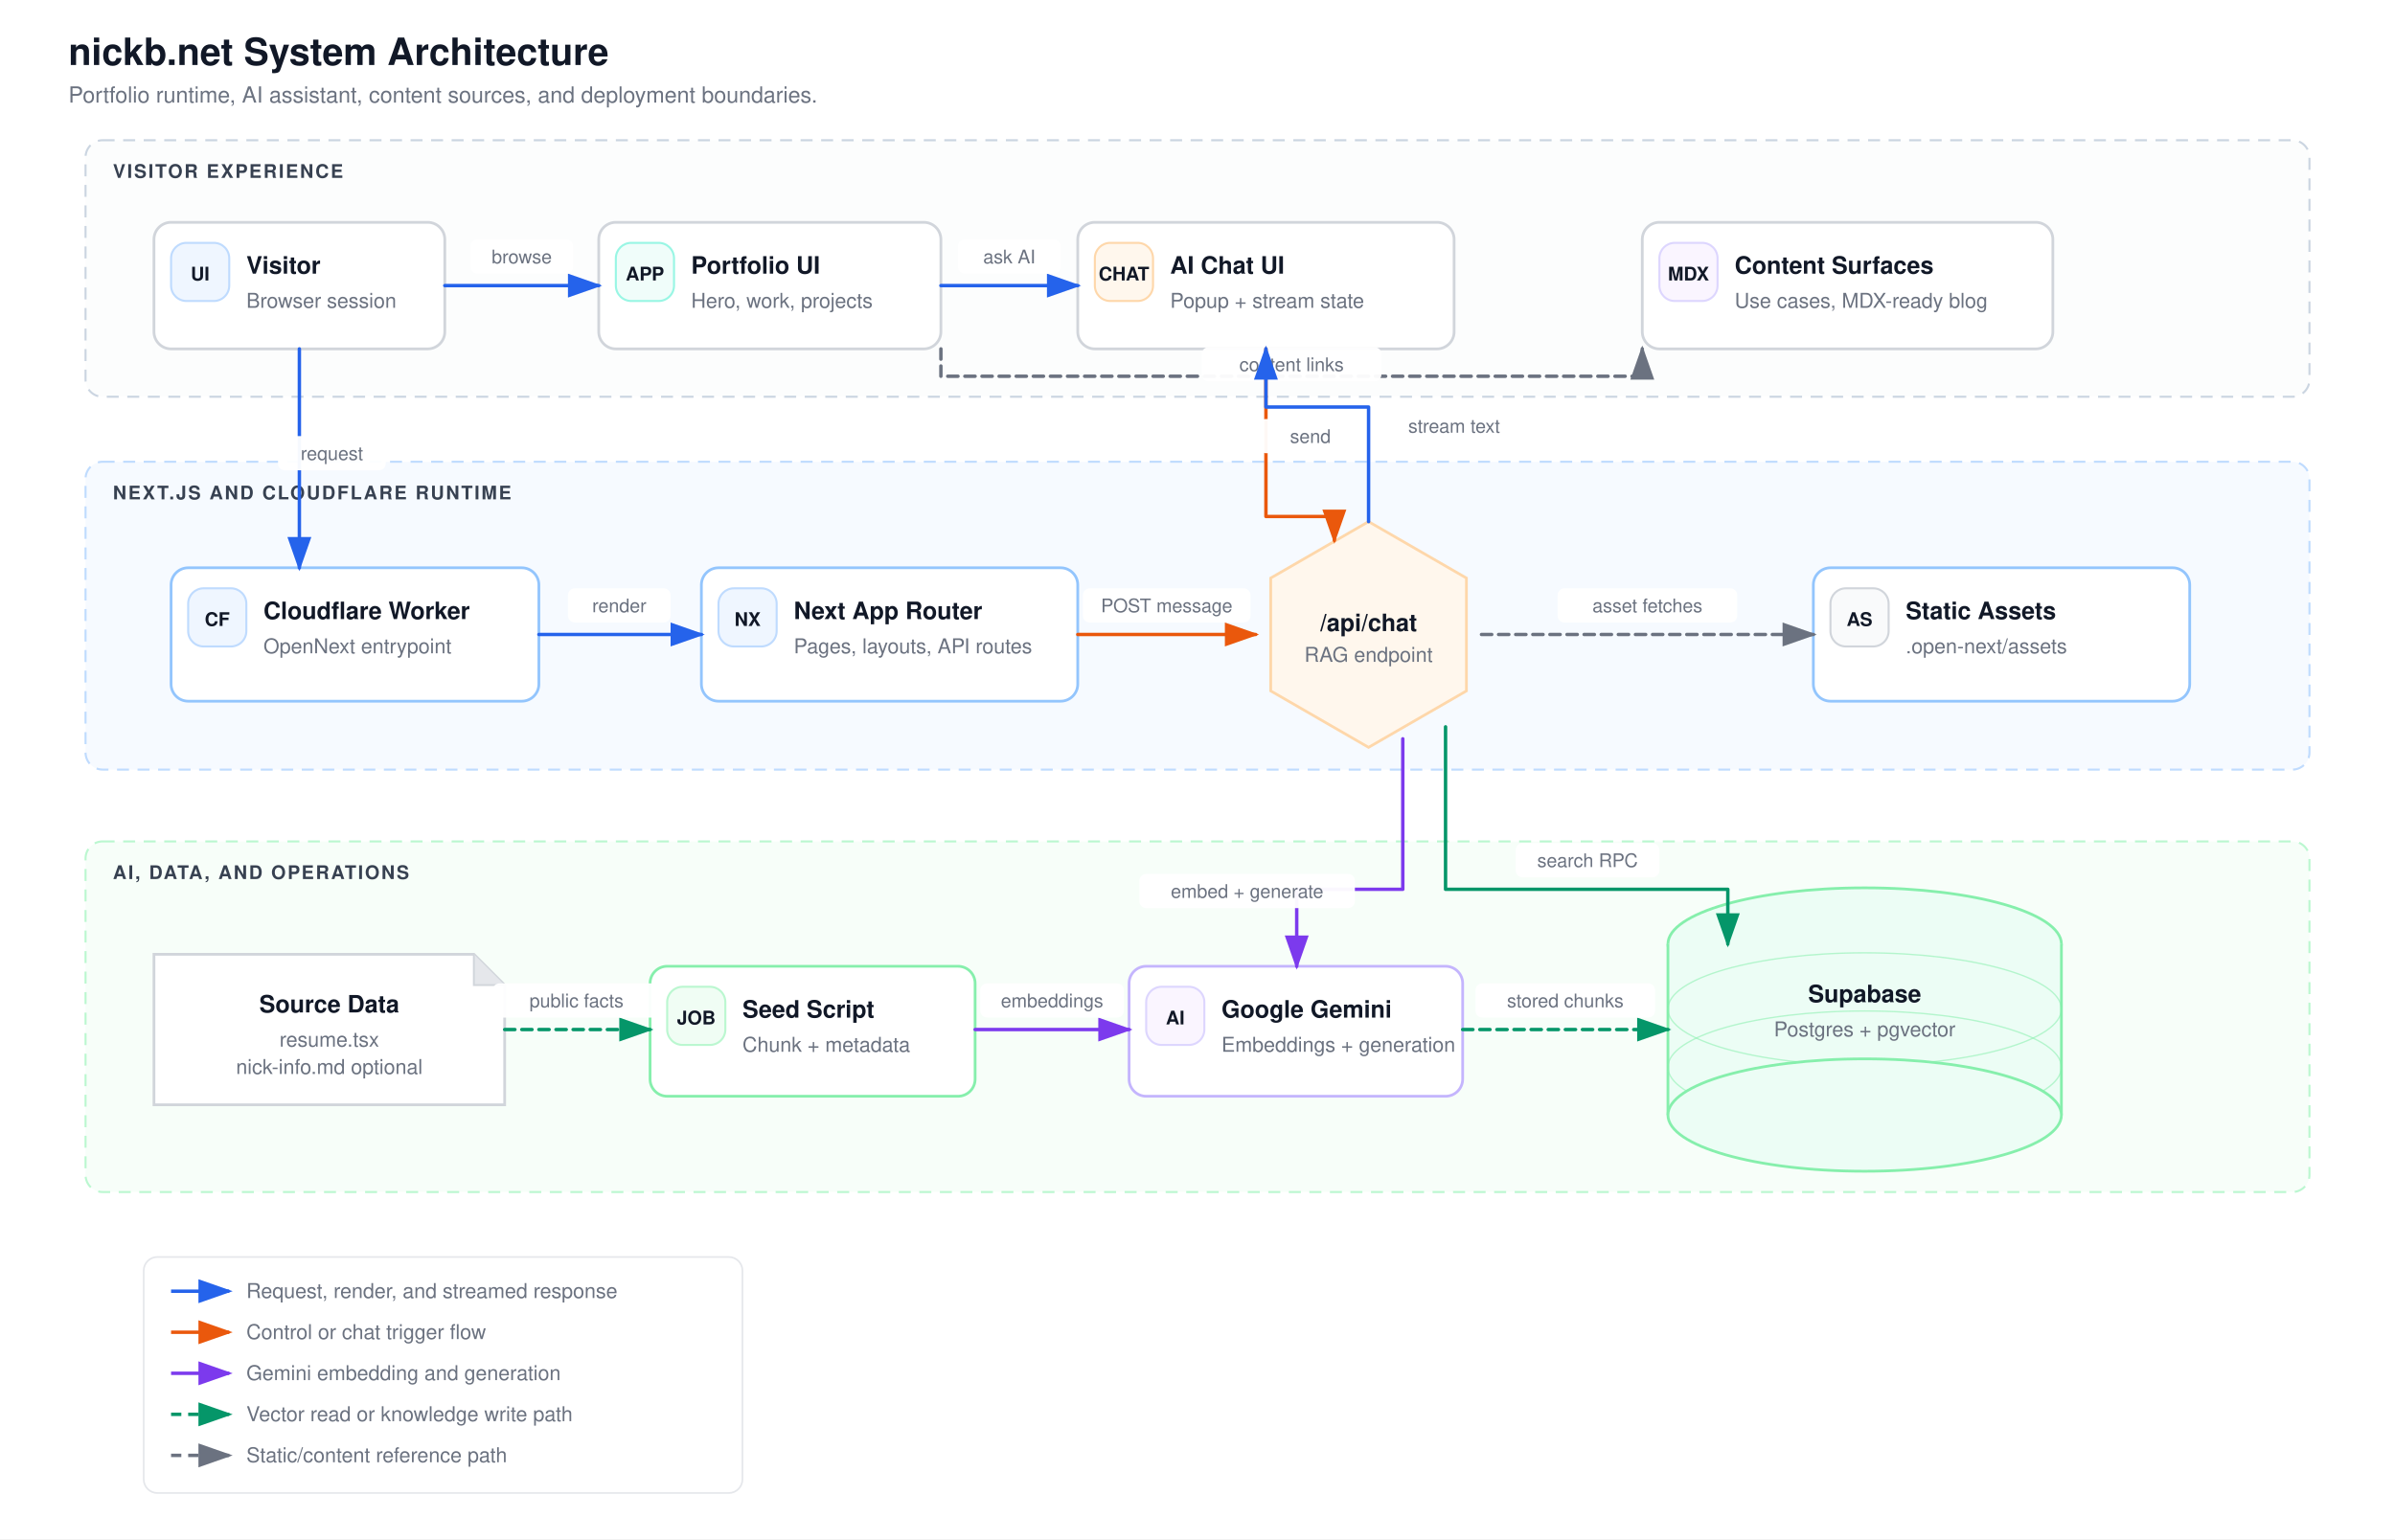
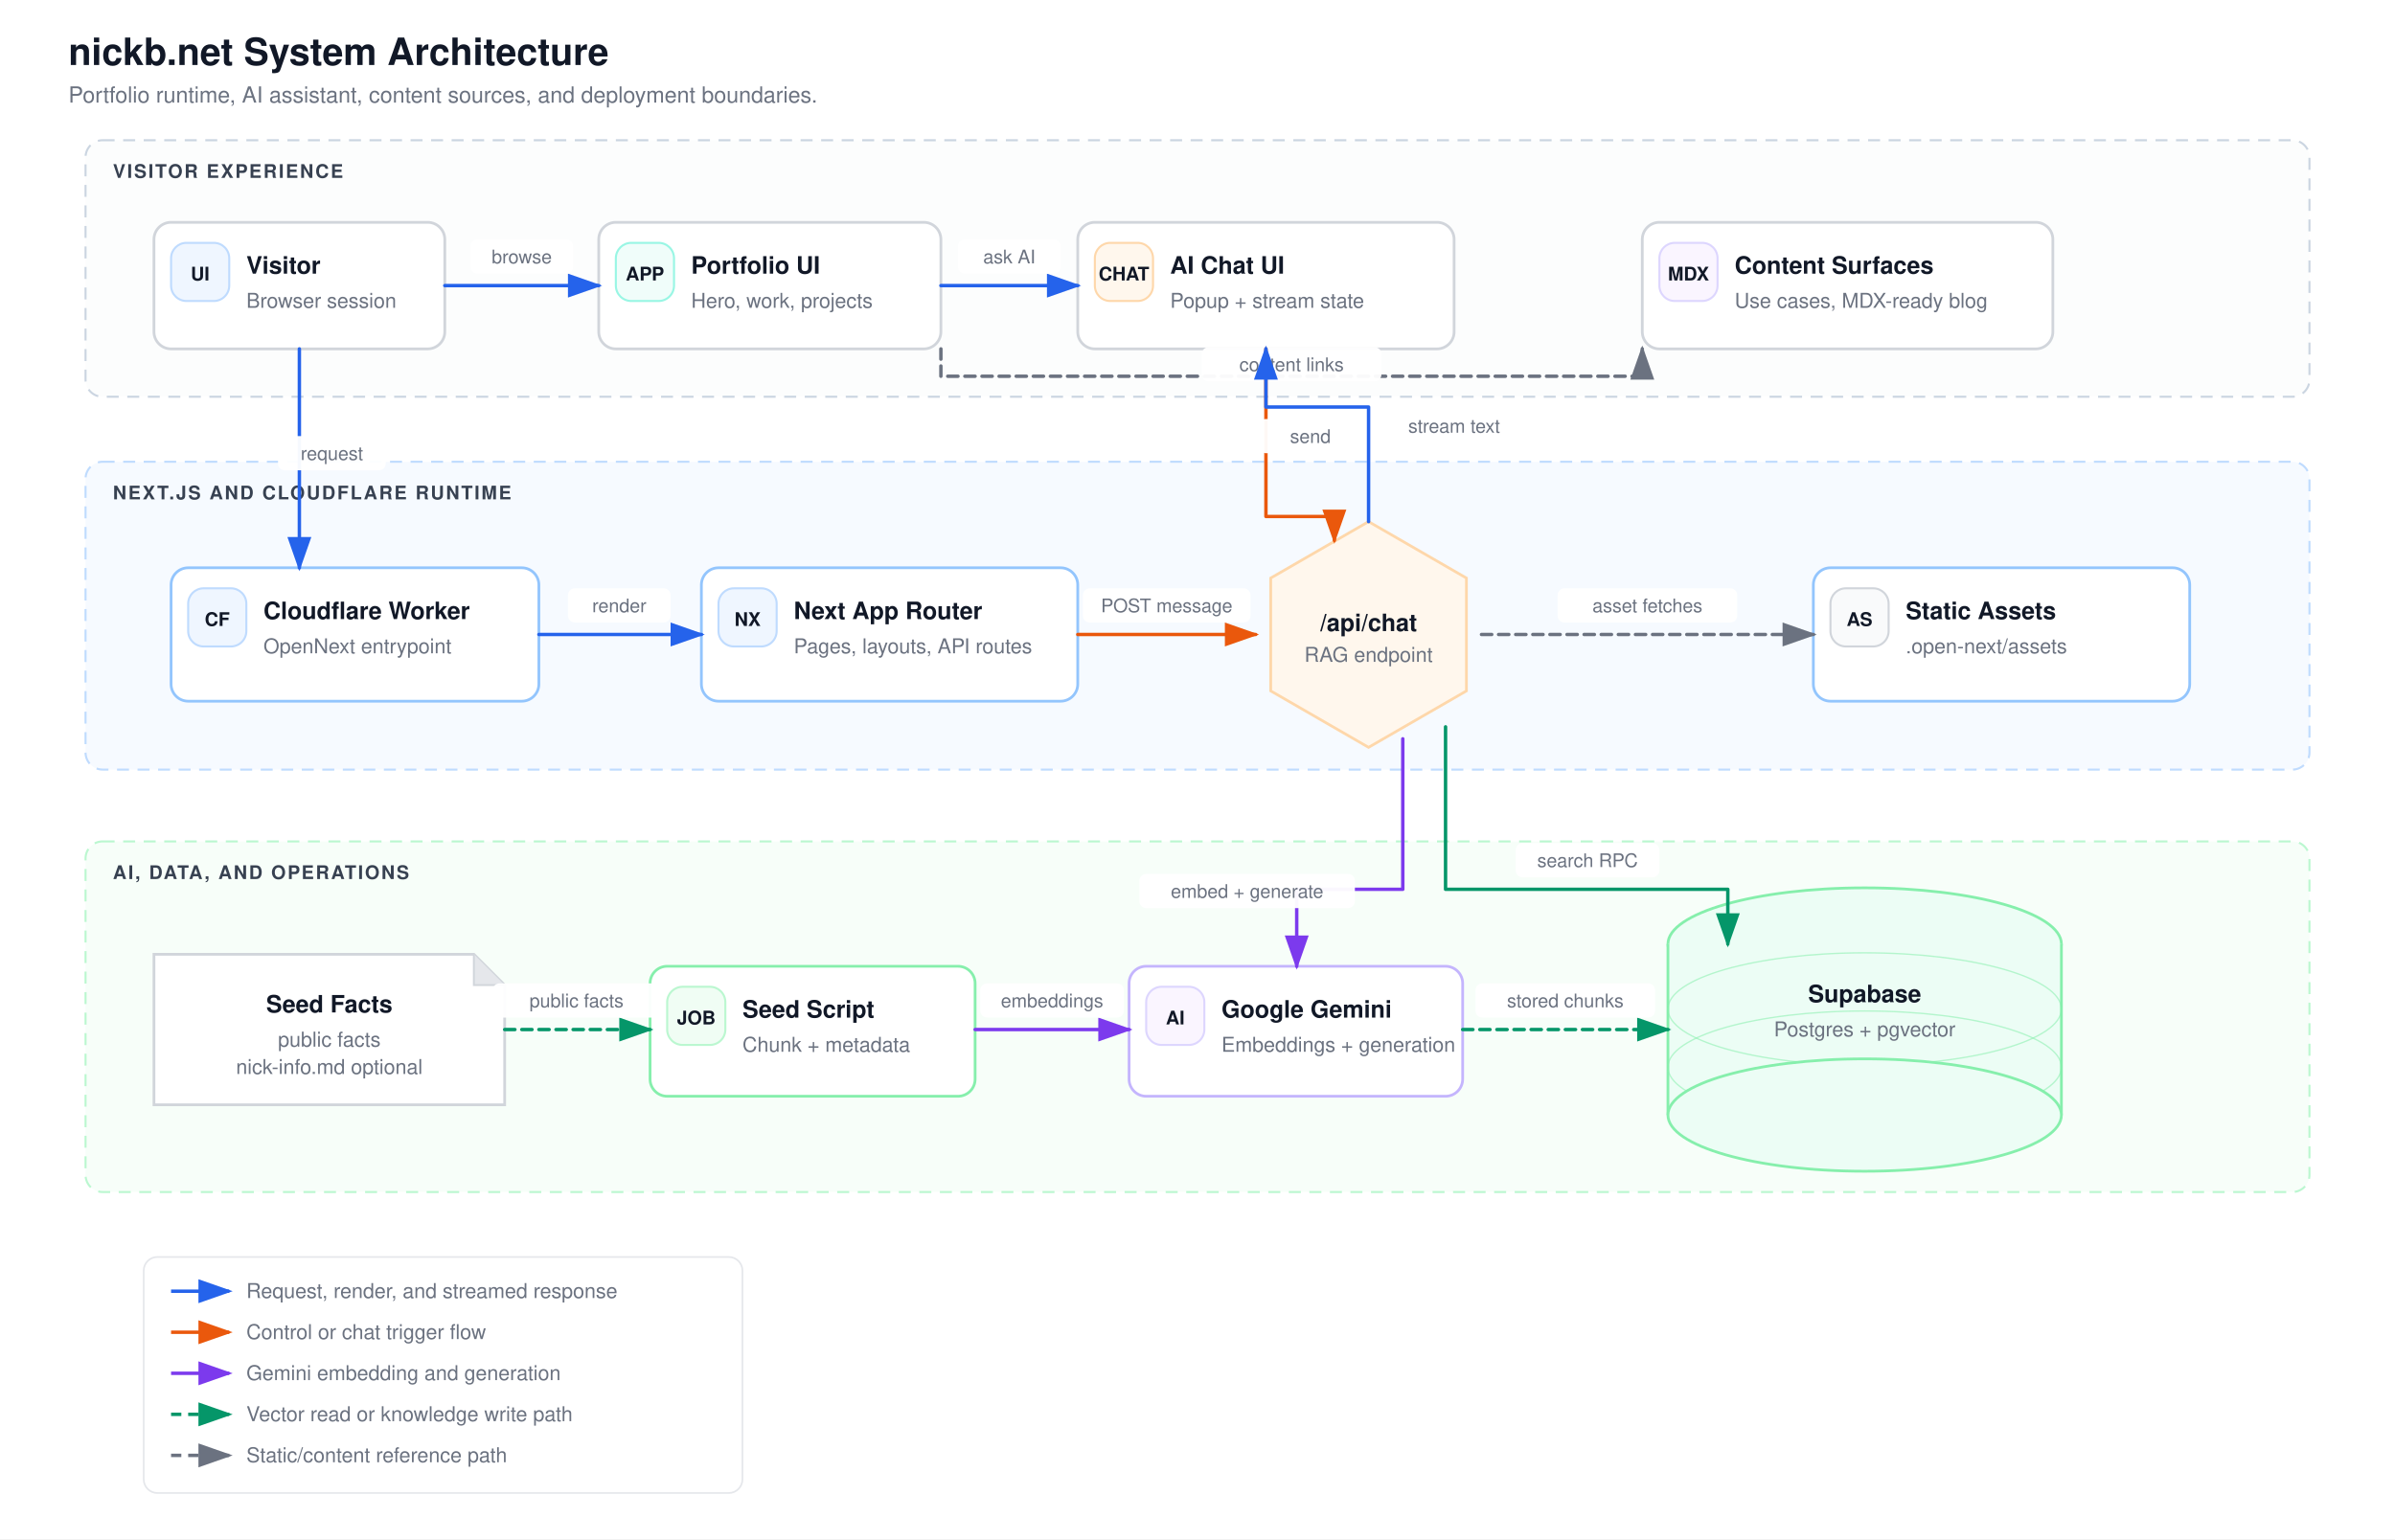
<svg xmlns="http://www.w3.org/2000/svg" viewBox="0 0 1400 900" width="1400" height="900" role="img" aria-labelledby="title desc">
  <style>
    text { font-family: 'Helvetica Neue', Helvetica, Arial, sans-serif; fill: #111827; }
    .title { font-size: 22px; font-weight: 700; }
    .subtitle { font-size: 13px; fill: #6b7280; }
    .label { font-size: 14px; font-weight: 700; }
    .small { font-size: 12px; fill: #6b7280; }
    .tiny { font-size: 11px; fill: #6b7280; }
    .lane-label { font-size: 11px; font-weight: 700; fill: #374151; letter-spacing: 1px; }
  </style>
  <defs>
    <marker id="arrow-blue" markerWidth="10" markerHeight="7" refX="9" refY="3.5" orient="auto">
      <polygon points="0 0, 10 3.5, 0 7" fill="#2563eb" />
    </marker>
    <marker id="arrow-green" markerWidth="10" markerHeight="7" refX="9" refY="3.5" orient="auto">
      <polygon points="0 0, 10 3.5, 0 7" fill="#059669" />
    </marker>
    <marker id="arrow-purple" markerWidth="10" markerHeight="7" refX="9" refY="3.5" orient="auto">
      <polygon points="0 0, 10 3.5, 0 7" fill="#7c3aed" />
    </marker>
    <marker id="arrow-orange" markerWidth="10" markerHeight="7" refX="9" refY="3.5" orient="auto">
      <polygon points="0 0, 10 3.5, 0 7" fill="#ea580c" />
    </marker>
    <marker id="arrow-gray" markerWidth="10" markerHeight="7" refX="9" refY="3.5" orient="auto">
      <polygon points="0 0, 10 3.5, 0 7" fill="#6b7280" />
    </marker>
  </defs>
  <rect width="1400" height="900" fill="#ffffff" />
  <text x="40" y="38" class="title">nickb.net System Architecture</text>
  <text x="40" y="60" class="subtitle">Portfolio runtime, AI assistant, content sources, and deployment boundaries.</text>
  <rect x="50" y="82" width="1300" height="150" rx="10" fill="#f9fafb" fill-opacity="0.55" stroke="#cbd5e1" stroke-width="1.2" stroke-dasharray="7,5" />
  <text x="66" y="104" class="lane-label">VISITOR EXPERIENCE</text>
  <rect x="50" y="270" width="1300" height="180" rx="10" fill="#eff6ff" fill-opacity="0.55" stroke="#bfdbfe" stroke-width="1.2" stroke-dasharray="7,5" />
  <text x="66" y="292" class="lane-label">NEXT.JS AND CLOUDFLARE RUNTIME</text>
  <rect x="50" y="492" width="1300" height="205" rx="10" fill="#f0fdf4" fill-opacity="0.55" stroke="#bbf7d0" stroke-width="1.2" stroke-dasharray="7,5" />
  <text x="66" y="514" class="lane-label">AI, DATA, AND OPERATIONS</text>
  <rect x="90" y="130" width="170" height="74" rx="10" fill="#ffffff" stroke="#d1d5db" stroke-width="1.6" />
  <rect x="100" y="142" width="34" height="34" rx="9" fill="#eff6ff" stroke="#bfdbfe" stroke-width="1.2" />
  <text x="117" y="164" text-anchor="middle" font-size="11" font-weight="700" fill="#1d4ed8">UI</text>
  <text x="144" y="160" text-anchor="start" class="label">Visitor</text>
  <text x="144" y="180" text-anchor="start" class="small">Browser session</text>
  <rect x="350" y="130" width="200" height="74" rx="10" fill="#ffffff" stroke="#d1d5db" stroke-width="1.6" />
  <rect x="360" y="142" width="34" height="34" rx="9" fill="#f0fdfa" stroke="#99f6e4" stroke-width="1.2" />
  <text x="377" y="164" text-anchor="middle" font-size="11" font-weight="700" fill="#0f766e">APP</text>
  <text x="404" y="160" text-anchor="start" class="label">Portfolio UI</text>
  <text x="404" y="180" text-anchor="start" class="small">Hero, work, projects</text>
  <rect x="630" y="130" width="220" height="74" rx="10" fill="#ffffff" stroke="#d1d5db" stroke-width="1.6" />
  <rect x="640" y="142" width="34" height="34" rx="9" fill="#fff7ed" stroke="#fed7aa" stroke-width="1.2" />
  <text x="657" y="164" text-anchor="middle" font-size="11" font-weight="700" fill="#c2410c">CHAT</text>
  <text x="684" y="160" text-anchor="start" class="label">AI Chat UI</text>
  <text x="684" y="180" text-anchor="start" class="small">Popup + stream state</text>
  <rect x="960" y="130" width="240" height="74" rx="10" fill="#ffffff" stroke="#d1d5db" stroke-width="1.6" />
  <rect x="970" y="142" width="34" height="34" rx="9" fill="#faf5ff" stroke="#ddd6fe" stroke-width="1.2" />
  <text x="987" y="164" text-anchor="middle" font-size="11" font-weight="700" fill="#6d28d9">MDX</text>
  <text x="1014" y="160" text-anchor="start" class="label">Content Surfaces</text>
  <text x="1014" y="180" text-anchor="start" class="small">Use cases, MDX-ready blog</text>
  <rect x="100" y="332" width="215" height="78" rx="10" fill="#ffffff" stroke="#93c5fd" stroke-width="1.6" />
  <rect x="110" y="344" width="34" height="34" rx="9" fill="#eff6ff" stroke="#bfdbfe" stroke-width="1.2" />
  <text x="127" y="366" text-anchor="middle" font-size="11" font-weight="700" fill="#1d4ed8">CF</text>
  <text x="154" y="362" text-anchor="start" class="label">Cloudflare Worker</text>
  <text x="154" y="382" text-anchor="start" class="small">OpenNext entrypoint</text>
  <rect x="410" y="332" width="220" height="78" rx="10" fill="#ffffff" stroke="#93c5fd" stroke-width="1.6" />
  <rect x="420" y="344" width="34" height="34" rx="9" fill="#eff6ff" stroke="#bfdbfe" stroke-width="1.2" />
  <text x="437" y="366" text-anchor="middle" font-size="11" font-weight="700" fill="#1d4ed8">NX</text>
  <text x="464" y="362" text-anchor="start" class="label">Next App Router</text>
  <text x="464" y="382" text-anchor="start" class="small">Pages, layouts, API routes</text>
  <polygon points="800,305 857.2,338.0 857.2,404.0 800,437 742.8,404.0 742.8,338.0" fill="#fff7ed" stroke="#fed7aa" stroke-width="1.6" />
  <text x="800" y="369" text-anchor="middle" class="label">/api/chat</text>
  <text x="800" y="387" text-anchor="middle" class="small">RAG endpoint</text>
  <rect x="1060" y="332" width="220" height="78" rx="10" fill="#ffffff" stroke="#93c5fd" stroke-width="1.6" />
  <rect x="1070" y="344" width="34" height="34" rx="9" fill="#f9fafb" stroke="#d1d5db" stroke-width="1.2" />
  <text x="1087" y="366" text-anchor="middle" font-size="11" font-weight="700" fill="#374151">AS</text>
  <text x="1114" y="362" text-anchor="start" class="label">Static Assets</text>
  <text x="1114" y="382" text-anchor="start" class="small">.open-next/assets</text>
  <path d="M 90,558 L 277,558 L 295,576 L 295,646 L 90,646 Z" fill="#ffffff" stroke="#d1d5db" stroke-width="1.6" />
  <path d="M 277,558 L 277,576 L 295,576" fill="#e5e7eb" stroke="#d1d5db" stroke-width="1.1" />
-   <text x="192.5" y="592" text-anchor="middle" class="label">Source Data</text>
-   <text x="192.5" y="612" text-anchor="middle" class="small">resume.tsx</text>
+   <text x="192.5" y="592" text-anchor="middle" class="label">Seed Facts</text>
+   <text x="192.5" y="612" text-anchor="middle" class="small">public facts</text>
  <text x="192.5" y="628" text-anchor="middle" class="small">nick-info.md optional</text>
  <rect x="380" y="565" width="190" height="76" rx="10" fill="#ffffff" stroke="#86efac" stroke-width="1.6" />
  <rect x="390" y="577" width="34" height="34" rx="9" fill="#f0fdf4" stroke="#bbf7d0" stroke-width="1.2" />
  <text x="407" y="599" text-anchor="middle" font-size="11" font-weight="700" fill="#047857">JOB</text>
  <text x="434" y="595" text-anchor="start" class="label">Seed Script</text>
  <text x="434" y="615" text-anchor="start" class="small">Chunk + metadata</text>
  <rect x="660" y="565" width="195" height="76" rx="10" fill="#ffffff" stroke="#c4b5fd" stroke-width="1.6" />
  <rect x="670" y="577" width="34" height="34" rx="9" fill="#faf5ff" stroke="#ddd6fe" stroke-width="1.2" />
  <text x="687" y="599" text-anchor="middle" font-size="11" font-weight="700" fill="#6d28d9">AI</text>
  <text x="714" y="595" text-anchor="start" class="label">Google Gemini</text>
  <text x="714" y="615" text-anchor="start" class="small">Embeddings + generation</text>
  <ellipse cx="1090" cy="552" rx="115.0" ry="32.857" fill="#ecfdf5" stroke="#86efac" stroke-width="1.6" />
  <rect x="975.0" y="552" width="230" height="100" fill="#ecfdf5" stroke="none" />
  <line x1="975.0" y1="552" x2="975.0" y2="652" stroke="#86efac" stroke-width="1.6" />
  <line x1="1205.0" y1="552" x2="1205.0" y2="652" stroke="#86efac" stroke-width="1.6" />
  <ellipse cx="1090" cy="590.0" rx="115.0" ry="32.857" fill="none" stroke="#86efac" stroke-width="0.8" opacity="0.55" />
  <ellipse cx="1090" cy="624.0" rx="115.0" ry="32.857" fill="none" stroke="#86efac" stroke-width="0.8" opacity="0.55" />
  <ellipse cx="1090" cy="652" rx="115.0" ry="32.857" fill="#ecfdf5" stroke="#86efac" stroke-width="1.6" />
  <text x="1090" y="586" text-anchor="middle" class="label">Supabase</text>
  <text x="1090" y="606" text-anchor="middle" class="small">Postgres + pgvector</text>
  <path d="M 260,167 L 350,167" fill="none" stroke="#2563eb" stroke-width="2" stroke-linecap="round" stroke-linejoin="round" marker-end="url(#arrow-blue)" />
  <rect x="275.0" y="140" width="60" height="20" rx="4" fill="#ffffff" opacity="0.96" />
  <text x="305" y="154" text-anchor="middle" class="tiny">browse</text>
  <path d="M 550,167 L 630,167" fill="none" stroke="#2563eb" stroke-width="2" stroke-linecap="round" stroke-linejoin="round" marker-end="url(#arrow-blue)" />
  <rect x="560.0" y="140" width="60" height="20" rx="4" fill="#ffffff" opacity="0.96" />
  <text x="590" y="154" text-anchor="middle" class="tiny">ask AI</text>
  <path d="M 550,204 L 550,220 L 960,220 L 960,204" fill="none" stroke="#6b7280" stroke-width="2" stroke-linecap="round" stroke-linejoin="round" marker-end="url(#arrow-gray)" stroke-dasharray="6,4" />
  <rect x="702.5" y="203" width="105" height="20" rx="4" fill="#ffffff" opacity="0.96" />
  <text x="755" y="217" text-anchor="middle" class="tiny">content links</text>
  <path d="M 175,204 L 175,332" fill="none" stroke="#2563eb" stroke-width="2" stroke-linecap="round" stroke-linejoin="round" marker-end="url(#arrow-blue)" />
  <rect x="162.5" y="255" width="63" height="20" rx="4" fill="#ffffff" opacity="0.96" />
  <text x="194" y="269" text-anchor="middle" class="tiny">request</text>
  <path d="M 315,371 L 410,371" fill="none" stroke="#2563eb" stroke-width="2" stroke-linecap="round" stroke-linejoin="round" marker-end="url(#arrow-blue)" />
  <rect x="332.0" y="344" width="60" height="20" rx="4" fill="#ffffff" opacity="0.96" />
  <text x="362" y="358" text-anchor="middle" class="tiny">render</text>
  <path d="M 630,371 L 734,371" fill="none" stroke="#ea580c" stroke-width="2" stroke-linecap="round" stroke-linejoin="round" marker-end="url(#arrow-orange)" />
  <rect x="633.0" y="344" width="98" height="20" rx="4" fill="#ffffff" opacity="0.96" />
  <text x="682" y="358" text-anchor="middle" class="tiny">POST message</text>
  <path d="M 866,371 L 1060,371" fill="none" stroke="#6b7280" stroke-width="2" stroke-linecap="round" stroke-linejoin="round" marker-end="url(#arrow-gray)" stroke-dasharray="6,4" />
  <rect x="910.5" y="344" width="105" height="20" rx="4" fill="#ffffff" opacity="0.96" />
  <text x="963" y="358" text-anchor="middle" class="tiny">asset fetches</text>
  <path d="M 740,204 L 740,302 L 780,302 L 780,316" fill="none" stroke="#ea580c" stroke-width="2" stroke-linecap="round" stroke-linejoin="round" marker-end="url(#arrow-orange)" />
  <rect x="736.0" y="245" width="60" height="20" rx="4" fill="#ffffff" opacity="0.96" />
  <text x="766" y="259" text-anchor="middle" class="tiny">send</text>
  <path d="M 820,432 L 820,520 L 758,520 L 758,565" fill="none" stroke="#7c3aed" stroke-width="2" stroke-linecap="round" stroke-linejoin="round" marker-end="url(#arrow-purple)" />
  <rect x="666.0" y="511" width="126" height="20" rx="4" fill="#ffffff" opacity="0.96" />
  <text x="729" y="525" text-anchor="middle" class="tiny">embed + generate</text>
  <path d="M 845,425 L 845,520 L 1010,520 L 1010,552" fill="none" stroke="#059669" stroke-width="2" stroke-linecap="round" stroke-linejoin="round" marker-end="url(#arrow-green)" />
  <rect x="886.0" y="493" width="84" height="20" rx="4" fill="#ffffff" opacity="0.96" />
  <text x="928" y="507" text-anchor="middle" class="tiny">search RPC</text>
  <path d="M 800,305 L 800,238 L 740,238 L 740,204" fill="none" stroke="#2563eb" stroke-width="2" stroke-linecap="round" stroke-linejoin="round" marker-end="url(#arrow-blue)" />
  <rect x="804.5" y="239" width="91" height="20" rx="4" fill="#ffffff" opacity="0.96" />
  <text x="850" y="253" text-anchor="middle" class="tiny">stream text</text>
  <path d="M 295,602 L 380,602" fill="none" stroke="#059669" stroke-width="2" stroke-linecap="round" stroke-linejoin="round" marker-end="url(#arrow-green)" stroke-dasharray="6,4" />
  <rect x="288.0" y="575" width="98" height="20" rx="4" fill="#ffffff" opacity="0.96" />
  <text x="337" y="589" text-anchor="middle" class="tiny">public facts</text>
  <path d="M 570,602 L 660,602" fill="none" stroke="#7c3aed" stroke-width="2" stroke-linecap="round" stroke-linejoin="round" marker-end="url(#arrow-purple)" />
  <rect x="573.0" y="575" width="84" height="20" rx="4" fill="#ffffff" opacity="0.96" />
  <text x="615" y="589" text-anchor="middle" class="tiny">embeddings</text>
  <path d="M 855,602 L 975,602" fill="none" stroke="#059669" stroke-width="2" stroke-linecap="round" stroke-linejoin="round" marker-end="url(#arrow-green)" stroke-dasharray="6,4" />
  <rect x="862.5" y="575" width="105" height="20" rx="4" fill="#ffffff" opacity="0.96" />
  <text x="915" y="589" text-anchor="middle" class="tiny">stored chunks</text>
  <rect x="84" y="735" width="350" height="138" rx="8" fill="#ffffff" stroke="#e5e7eb" stroke-width="1" />
  <line x1="100" y1="755" x2="134" y2="755" stroke="#2563eb" stroke-width="2" marker-end="url(#arrow-blue)" />
  <text x="144" y="759" class="small">Request, render, and streamed response</text>
  <line x1="100" y1="779" x2="134" y2="779" stroke="#ea580c" stroke-width="2" marker-end="url(#arrow-orange)" />
  <text x="144" y="783" class="small">Control or chat trigger flow</text>
  <line x1="100" y1="803" x2="134" y2="803" stroke="#7c3aed" stroke-width="2" marker-end="url(#arrow-purple)" />
  <text x="144" y="807" class="small">Gemini embedding and generation</text>
  <line x1="100" y1="827" x2="134" y2="827" stroke="#059669" stroke-width="2" marker-end="url(#arrow-green)" stroke-dasharray="6,4" />
  <text x="144" y="831" class="small">Vector read or knowledge write path</text>
  <line x1="100" y1="851" x2="134" y2="851" stroke="#6b7280" stroke-width="2" marker-end="url(#arrow-gray)" stroke-dasharray="6,4" />
  <text x="144" y="855" class="small">Static/content reference path</text>
</svg>
